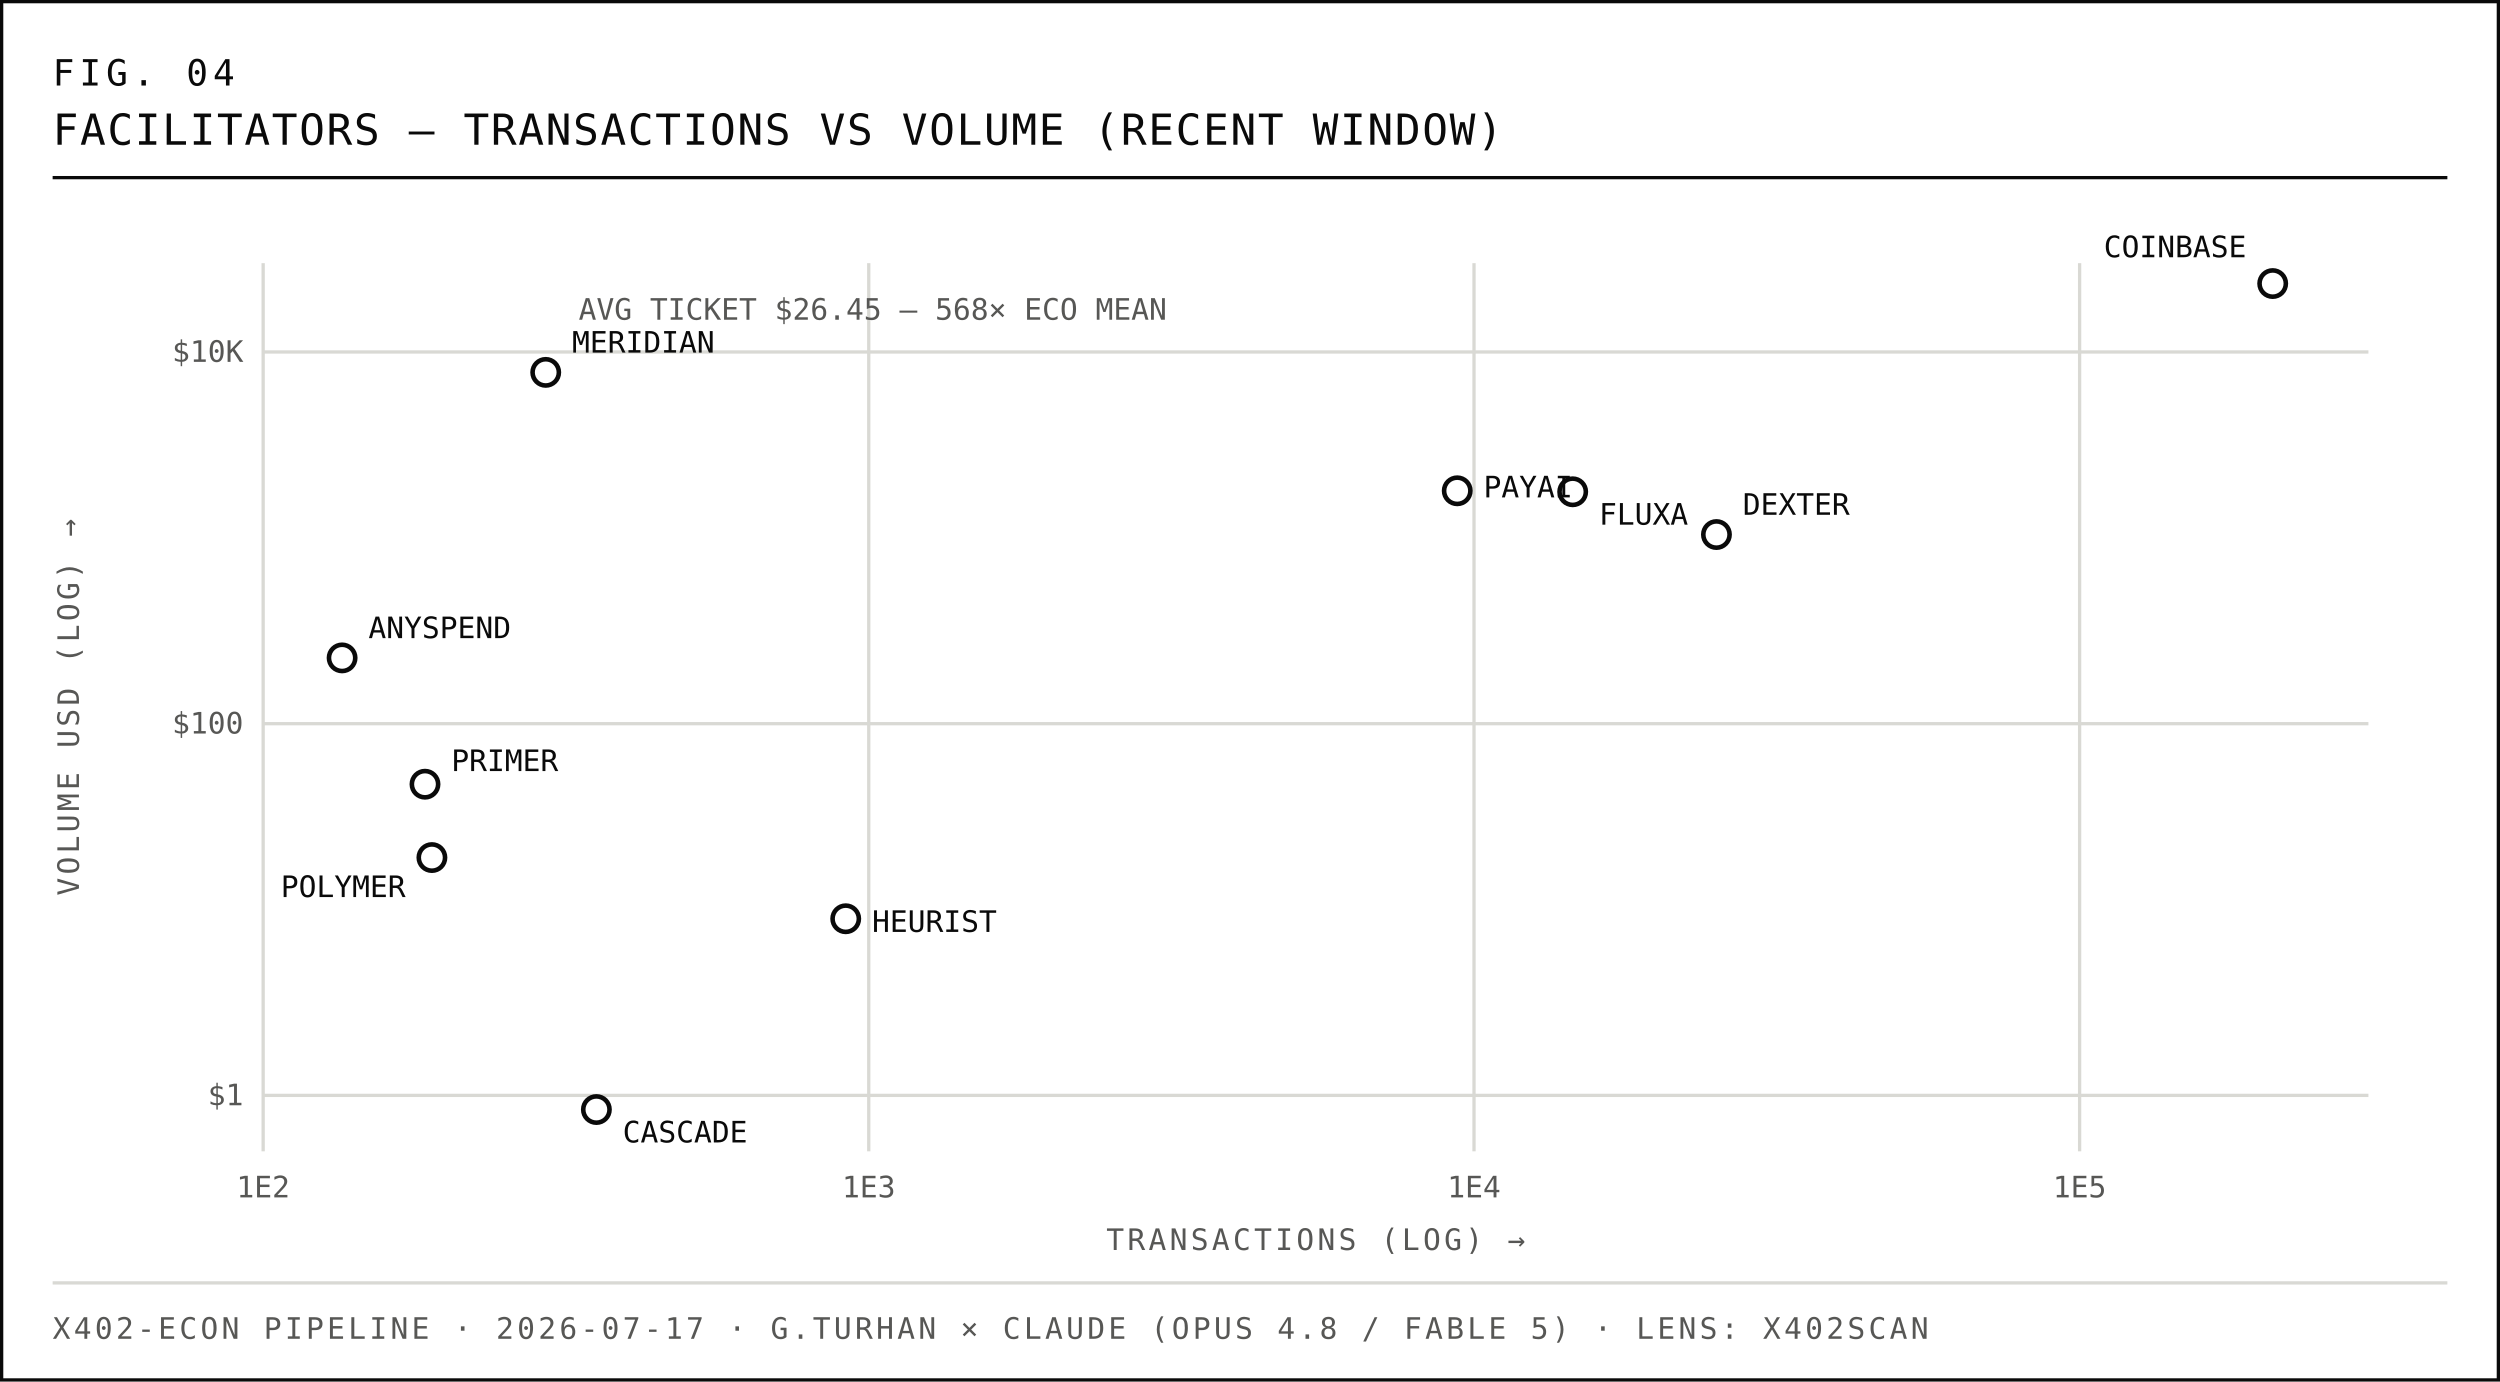
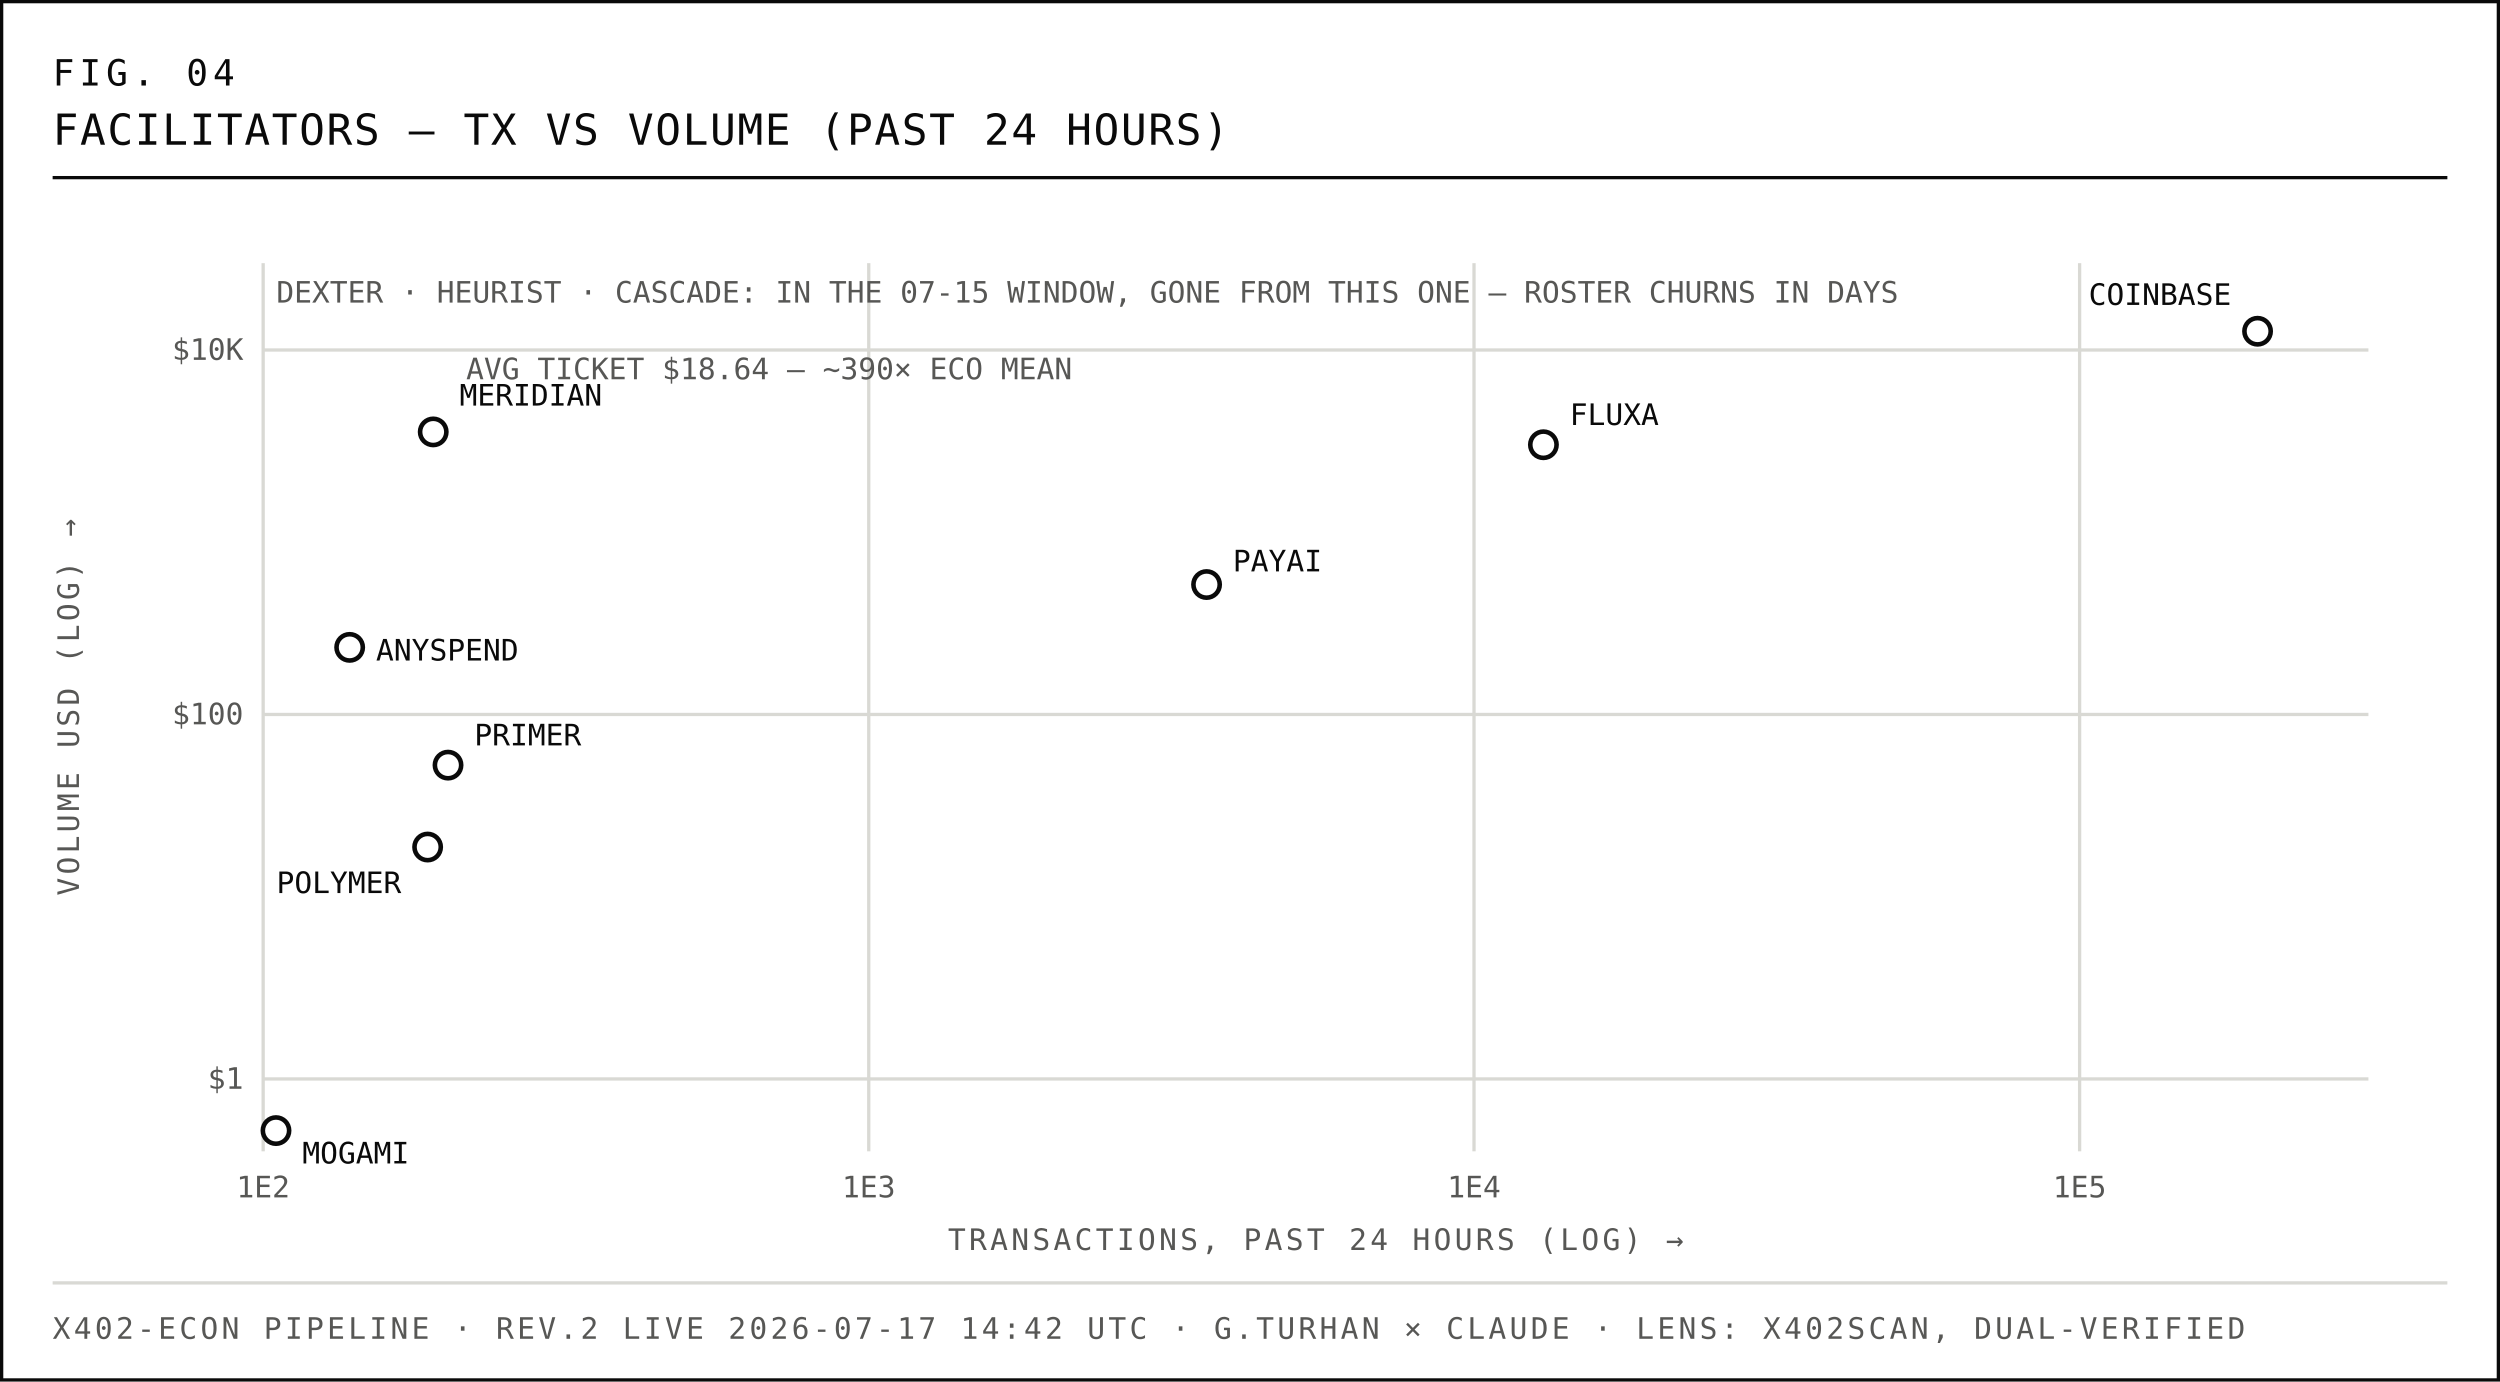
<svg xmlns="http://www.w3.org/2000/svg" viewBox="0 0 760 420" font-family="IBM Plex Mono,SF Mono,Menlo,monospace">
  <defs>
    <pattern id="hx" patternUnits="userSpaceOnUse" width="5" height="5" patternTransform="rotate(45)">
      <line x1="0" y1="0" x2="0" y2="5" stroke="#575755" stroke-width="1" />
    </pattern>
  </defs>
  <rect width="760" height="420" fill="#ffffff" />
  <rect x="0.5" y="0.5" width="759" height="419" fill="none" stroke="#0a0a0a" stroke-width="1" />
  <text x="16" y="26" font-size="11" fill="#0a0a0a" letter-spacing="1.5">FIG. 04</text>
-   <text x="16" y="44" font-size="13" fill="#0a0a0a" letter-spacing="0.5">FACILITATORS — TRANSACTIONS VS VOLUME (RECENT WINDOW)</text>
+   <text x="16" y="44" font-size="13" fill="#0a0a0a" letter-spacing="0.5">FACILITATORS — TX VS VOLUME (PAST 24 HOURS)</text>
  <line x1="16" y1="54" x2="744" y2="54" stroke="#0a0a0a" stroke-width="1" />
  <line x1="80.0" y1="80" x2="80.0" y2="350" stroke="#d9d9d4" />
  <text x="80.0" y="364" font-size="9" fill="#575755" text-anchor="middle">1E2</text>
  <line x1="264.1" y1="80" x2="264.1" y2="350" stroke="#d9d9d4" />
  <text x="264.1" y="364" font-size="9" fill="#575755" text-anchor="middle">1E3</text>
  <line x1="448.1" y1="80" x2="448.1" y2="350" stroke="#d9d9d4" />
  <text x="448.1" y="364" font-size="9" fill="#575755" text-anchor="middle">1E4</text>
  <line x1="632.2" y1="80" x2="632.2" y2="350" stroke="#d9d9d4" />
  <text x="632.2" y="364" font-size="9" fill="#575755" text-anchor="middle">1E5</text>
-   <line x1="80" y1="333.0" x2="720" y2="333.0" stroke="#d9d9d4" />
-   <text x="74" y="336.0" font-size="9" fill="#575755" text-anchor="end">$1</text>
-   <line x1="80" y1="220.0" x2="720" y2="220.0" stroke="#d9d9d4" />
-   <text x="74" y="223.0" font-size="9" fill="#575755" text-anchor="end">$100</text>
-   <line x1="80" y1="107.0" x2="720" y2="107.0" stroke="#d9d9d4" />
-   <text x="74" y="110.0" font-size="9" fill="#575755" text-anchor="end">$10K</text>
-   <circle cx="690.9" cy="86.2" r="4" fill="#ffffff" stroke="#0a0a0a" stroke-width="1.4" />
-   <text x="682.9" y="78.2" font-size="9" fill="#0a0a0a" text-anchor="end">COINBASE</text>
-   <circle cx="521.8" cy="162.5" r="4" fill="#ffffff" stroke="#0a0a0a" stroke-width="1.4" />
-   <text x="529.8" y="156.5" font-size="9" fill="#0a0a0a" text-anchor="start">DEXTER</text>
-   <circle cx="478.1" cy="149.5" r="4" fill="#ffffff" stroke="#0a0a0a" stroke-width="1.4" />
-   <text x="486.1" y="159.5" font-size="9" fill="#0a0a0a" text-anchor="start">FLUXA</text>
-   <circle cx="443.0" cy="149.2" r="4" fill="#ffffff" stroke="#0a0a0a" stroke-width="1.4" />
-   <text x="451.0" y="151.2" font-size="9" fill="#0a0a0a" text-anchor="start">PAYAI</text>
-   <circle cx="257.1" cy="279.3" r="4" fill="#ffffff" stroke="#0a0a0a" stroke-width="1.4" />
-   <text x="265.1" y="283.3" font-size="9" fill="#0a0a0a" text-anchor="start">HEURIST</text>
-   <circle cx="181.3" cy="337.3" r="4" fill="#ffffff" stroke="#0a0a0a" stroke-width="1.4" />
-   <text x="189.3" y="347.3" font-size="9" fill="#0a0a0a" text-anchor="start">CASCADE</text>
-   <circle cx="165.9" cy="113.2" r="4" fill="#ffffff" stroke="#0a0a0a" stroke-width="1.4" />
-   <text x="173.9" y="107.2" font-size="9" fill="#0a0a0a" text-anchor="start">MERIDIAN</text>
-   <circle cx="131.3" cy="260.7" r="4" fill="#ffffff" stroke="#0a0a0a" stroke-width="1.4" />
-   <text x="123.3" y="272.7" font-size="9" fill="#0a0a0a" text-anchor="end">POLYMER</text>
-   <circle cx="129.2" cy="238.4" r="4" fill="#ffffff" stroke="#0a0a0a" stroke-width="1.4" />
-   <text x="137.2" y="234.4" font-size="9" fill="#0a0a0a" text-anchor="start">PRIMER</text>
-   <circle cx="104.0" cy="200.0" r="4" fill="#ffffff" stroke="#0a0a0a" stroke-width="1.4" />
-   <text x="112.0" y="194.0" font-size="9" fill="#0a0a0a" text-anchor="start">ANYSPEND</text>
-   <text x="400.0" y="380" font-size="9" fill="#575755" text-anchor="middle" letter-spacing="1">TRANSACTIONS (LOG) →</text>
+   <line x1="80" y1="328.0" x2="720" y2="328.0" stroke="#d9d9d4" />
+   <text x="74" y="331.0" font-size="9" fill="#575755" text-anchor="end">$1</text>
+   <line x1="80" y1="217.2" x2="720" y2="217.2" stroke="#d9d9d4" />
+   <text x="74" y="220.2" font-size="9" fill="#575755" text-anchor="end">$100</text>
+   <line x1="80" y1="106.4" x2="720" y2="106.4" stroke="#d9d9d4" />
+   <text x="74" y="109.4" font-size="9" fill="#575755" text-anchor="end">$10K</text>
+   <circle cx="686.3" cy="100.7" r="4" fill="#ffffff" stroke="#0a0a0a" stroke-width="1.4" />
+   <text x="678.3" y="92.7" font-size="9" fill="#0a0a0a" text-anchor="end">COINBASE</text>
+   <circle cx="469.2" cy="135.2" r="4" fill="#ffffff" stroke="#0a0a0a" stroke-width="1.4" />
+   <text x="477.2" y="129.2" font-size="9" fill="#0a0a0a" text-anchor="start">FLUXA</text>
+   <circle cx="366.8" cy="177.7" r="4" fill="#ffffff" stroke="#0a0a0a" stroke-width="1.4" />
+   <text x="374.8" y="173.7" font-size="9" fill="#0a0a0a" text-anchor="start">PAYAI</text>
+   <circle cx="136.2" cy="232.6" r="4" fill="#ffffff" stroke="#0a0a0a" stroke-width="1.4" />
+   <text x="144.2" y="226.6" font-size="9" fill="#0a0a0a" text-anchor="start">PRIMER</text>
+   <circle cx="131.7" cy="131.3" r="4" fill="#ffffff" stroke="#0a0a0a" stroke-width="1.4" />
+   <text x="139.7" y="123.3" font-size="9" fill="#0a0a0a" text-anchor="start">MERIDIAN</text>
+   <circle cx="130.0" cy="257.5" r="4" fill="#ffffff" stroke="#0a0a0a" stroke-width="1.4" />
+   <text x="122.0" y="271.5" font-size="9" fill="#0a0a0a" text-anchor="end">POLYMER</text>
+   <circle cx="106.3" cy="196.8" r="4" fill="#ffffff" stroke="#0a0a0a" stroke-width="1.4" />
+   <text x="114.3" y="200.8" font-size="9" fill="#0a0a0a" text-anchor="start">ANYSPEND</text>
+   <circle cx="83.9" cy="343.7" r="4" fill="#ffffff" stroke="#0a0a0a" stroke-width="1.4" />
+   <text x="91.9" y="353.7" font-size="9" fill="#0a0a0a" text-anchor="start">MOGAMI</text>
+   <text x="400.0" y="380" font-size="9" fill="#575755" text-anchor="middle" letter-spacing="1">TRANSACTIONS, PAST 24 HOURS (LOG) →</text>
  <text x="24" y="215.0" font-size="9" fill="#575755" transform="rotate(-90 24 215.0)" text-anchor="middle" letter-spacing="1">VOLUME USD (LOG) →</text>
-   <text x="175.9" y="97.2" font-size="9" fill="#575755">AVG TICKET $26.45 — 568× ECO MEAN</text>
+   <text x="141.7" y="115.3" font-size="9" fill="#575755">AVG TICKET $18.64 — ~390× ECO MEAN</text>
+   <text x="84" y="92" font-size="9" fill="#575755">DEXTER · HEURIST · CASCADE: IN THE 07-15 WINDOW, GONE FROM THIS ONE — ROSTER CHURNS IN DAYS</text>
  <line x1="16" y1="390" x2="744" y2="390" stroke="#d9d9d4" stroke-width="1" />
-   <text x="16" y="407" font-size="9" fill="#575755" letter-spacing="1">X402-ECON PIPELINE · 2026-07-17 · G.TURHAN × CLAUDE (OPUS 4.8 / FABLE 5) · LENS: X402SCAN</text>
+   <text x="16" y="407" font-size="9" fill="#575755" letter-spacing="1">X402-ECON PIPELINE · REV.2 LIVE 2026-07-17 14:42 UTC · G.TURHAN × CLAUDE · LENS: X402SCAN, DUAL-VERIFIED</text>
</svg>
